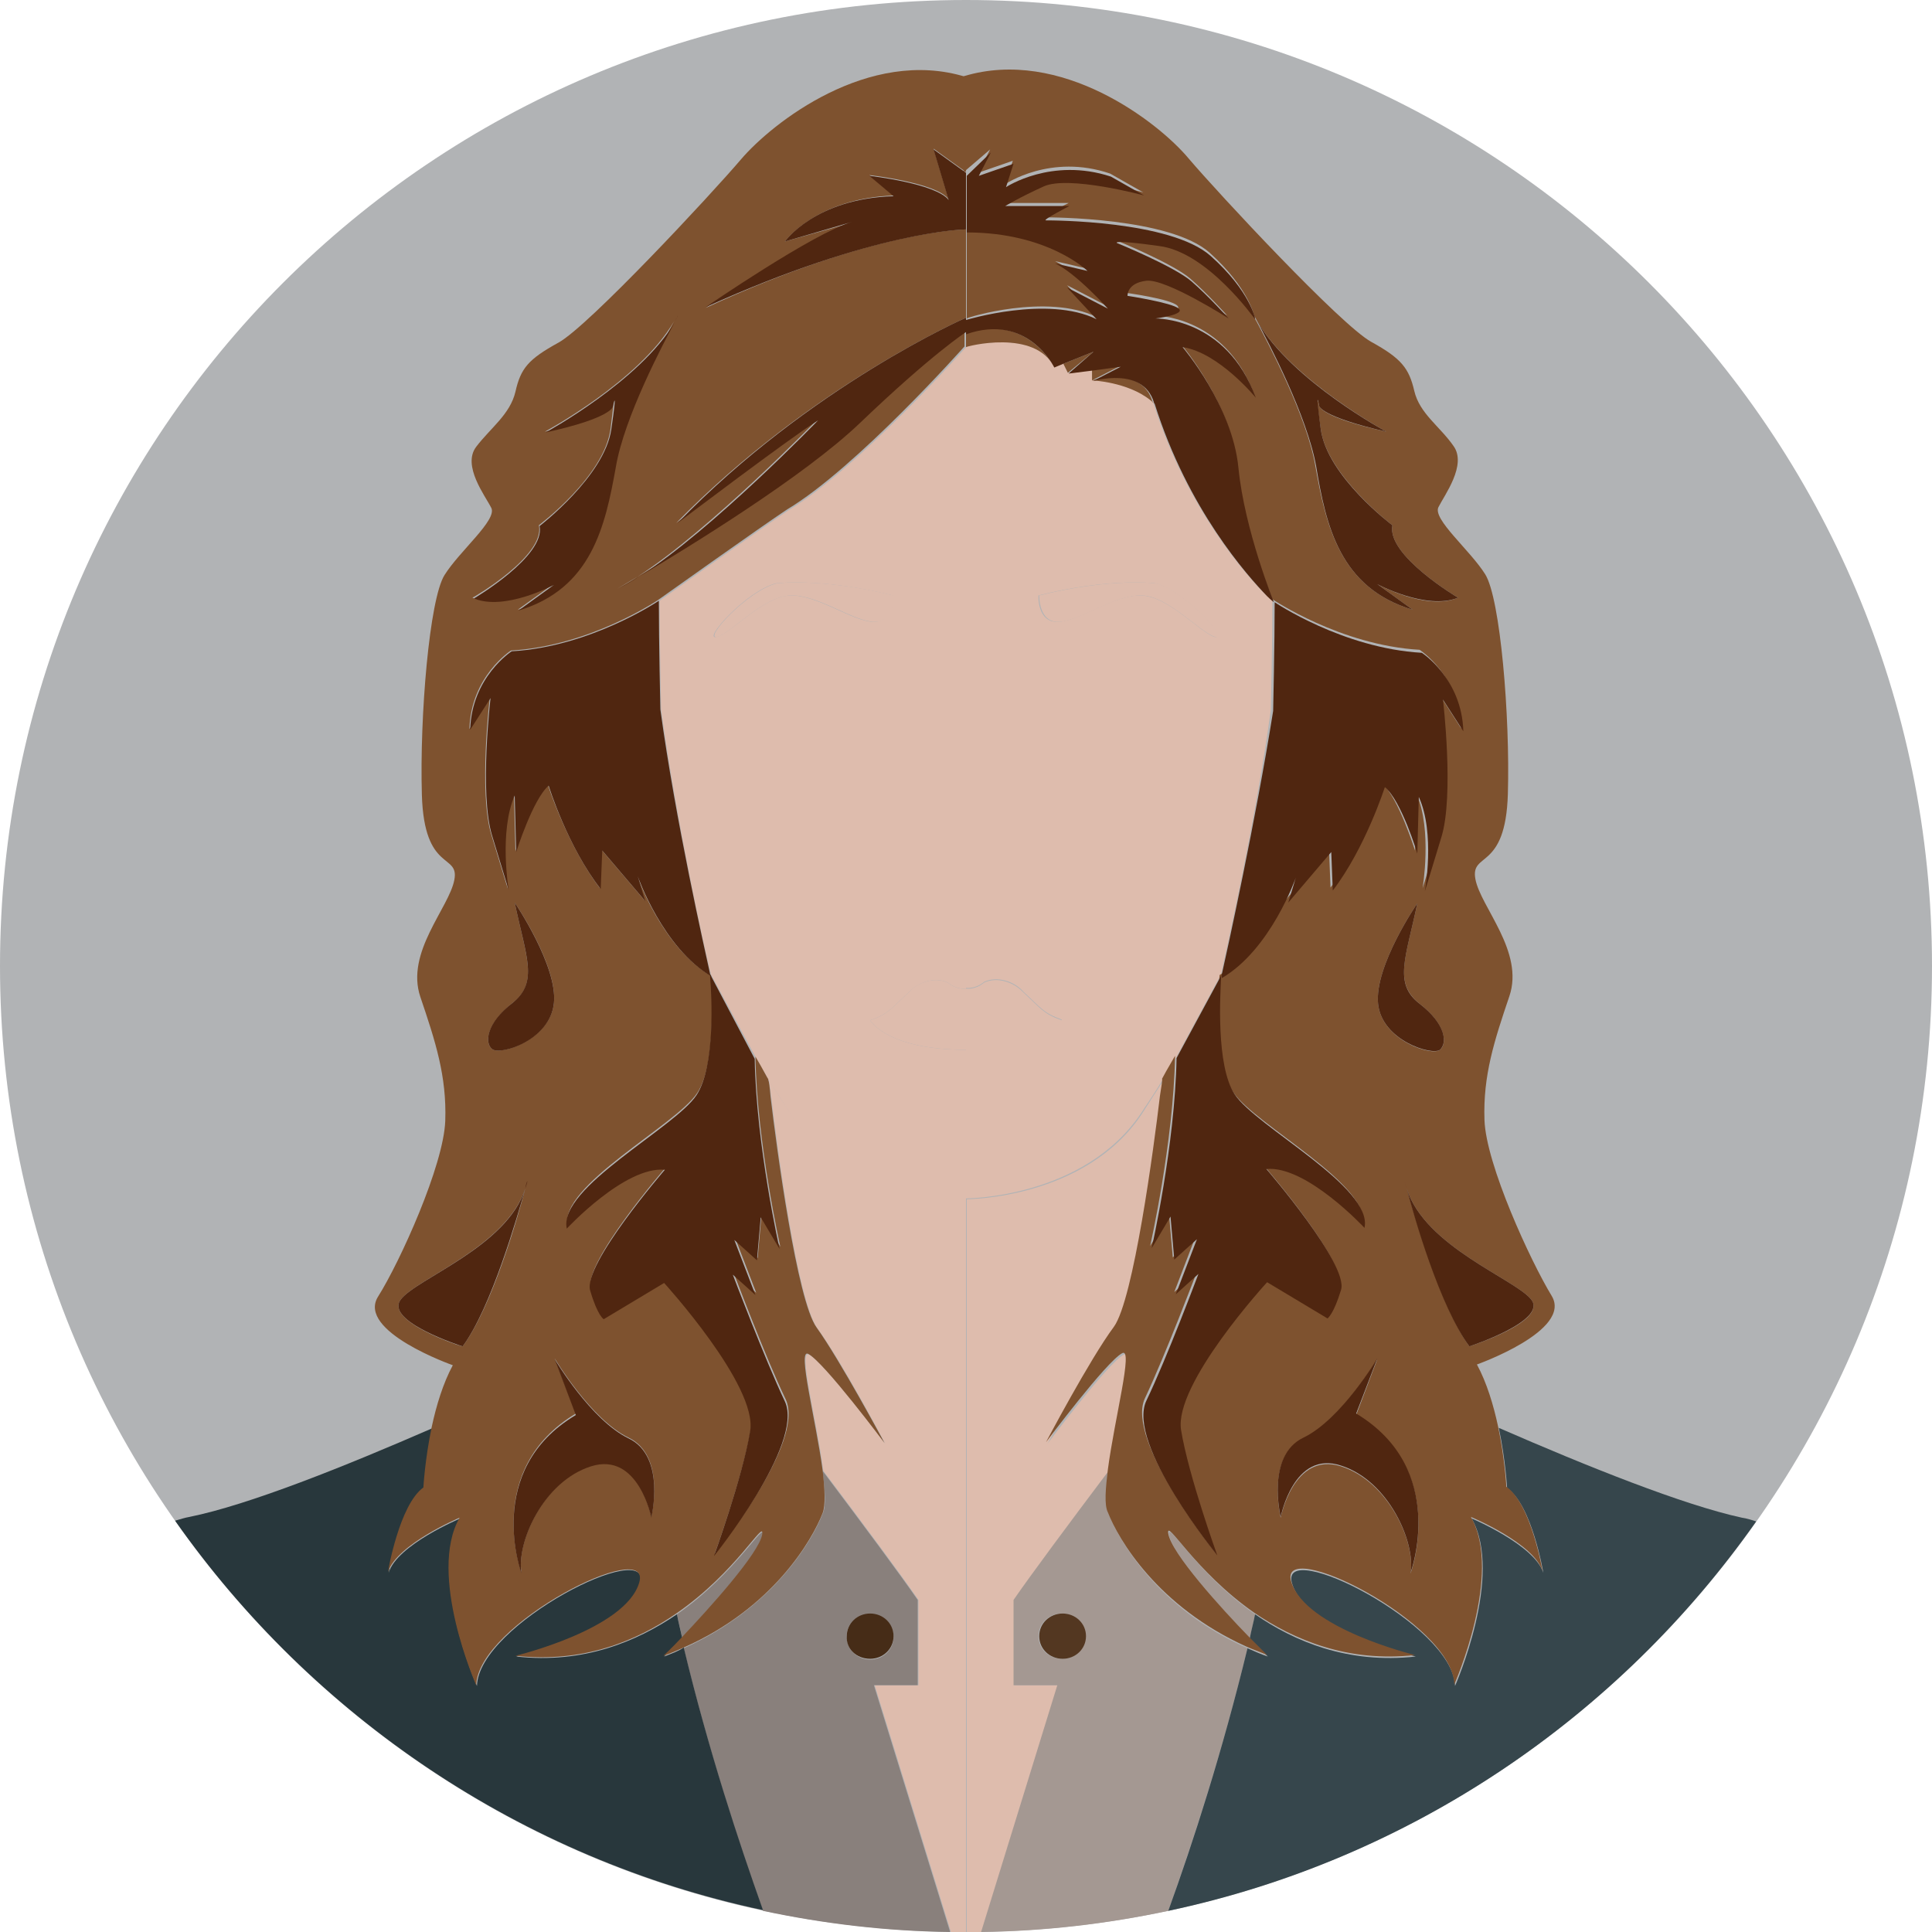
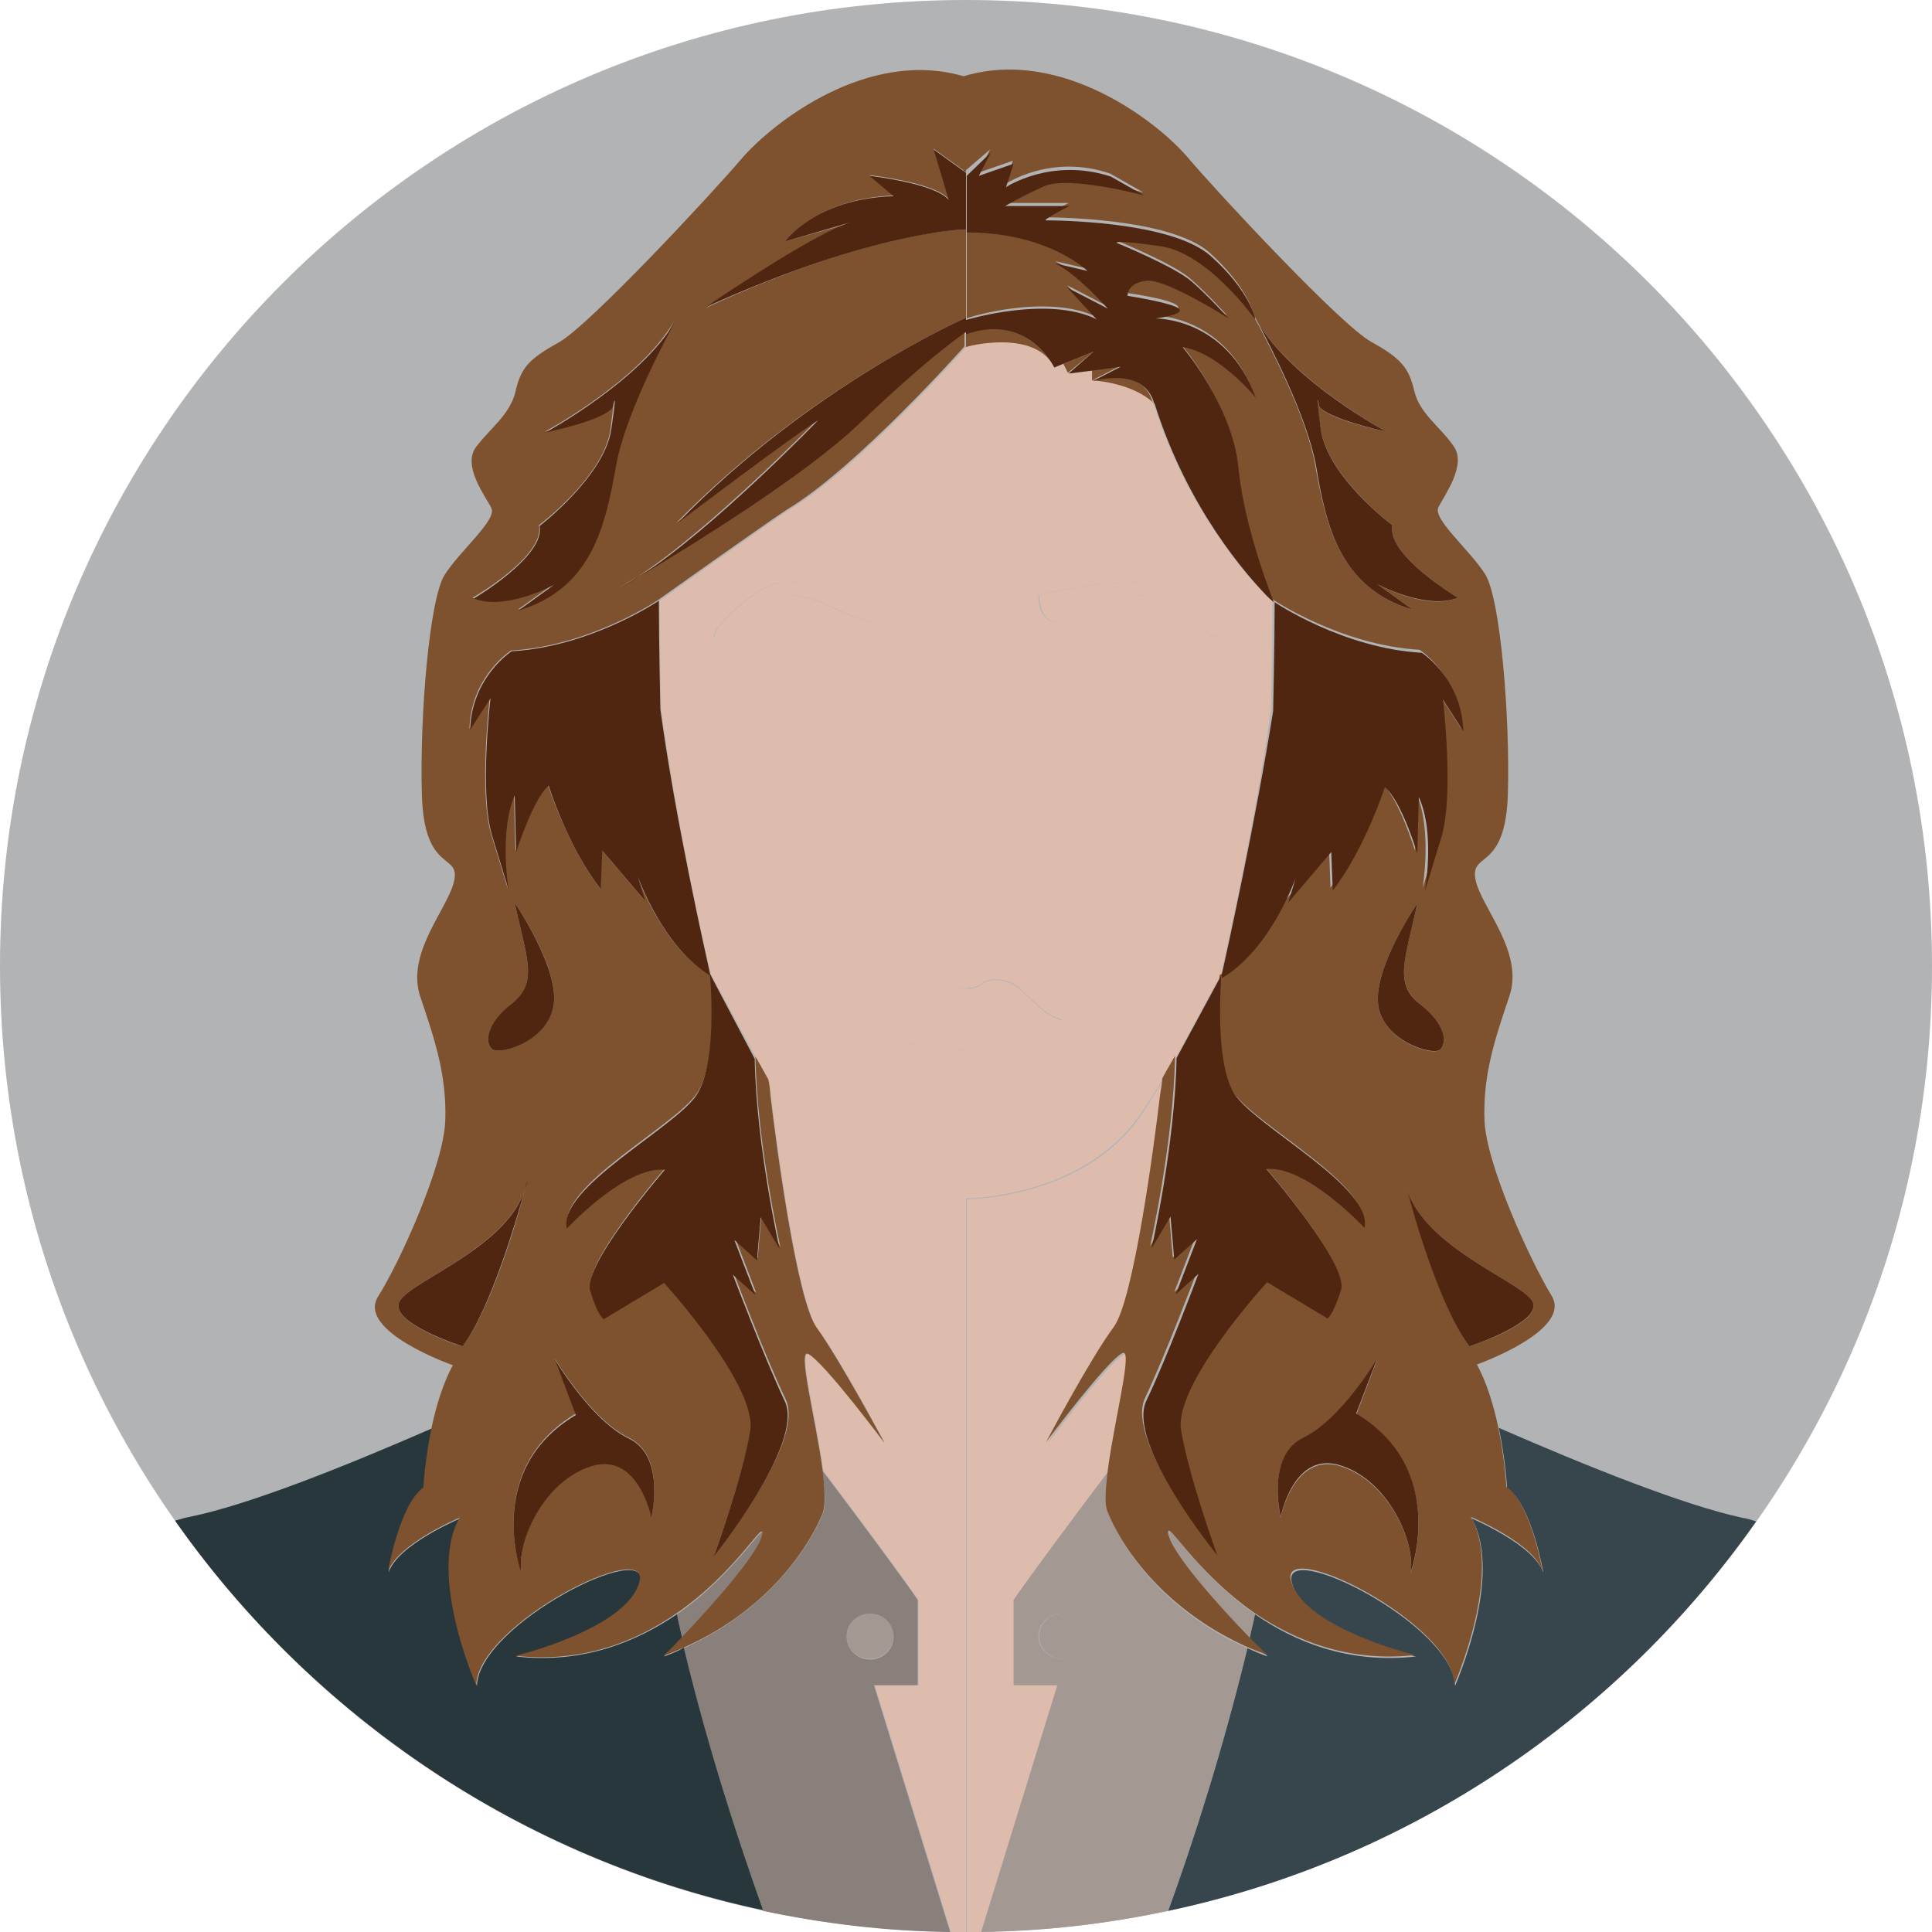
<svg xmlns="http://www.w3.org/2000/svg" version="1.1" id="Layer_1" x="0px" y="0px" viewBox="0 0 256 256" style="enable-background:new 0 0 256 256;" xml:space="preserve">
  <style type="text/css">
	.st0{fill:#B1B3B5;}
	.st1{fill:#DEBCAD;}
	.st2{fill:#A49892;}
- 	.st3{fill:#533721;}
- 	.st4{fill:#36464C;}
- 	.st5{fill:#7E522F;}
- 	.st6{fill:#502610;}
- 	.st7{fill:#89807C;}
- 	.st8{fill:#462C17;}
- 	.st9{fill:#28373C;}
+ 	.st3{fill:#36464C;}
+ 	.st4{fill:#7E522F;}
+ 	.st5{fill:#502610;}
+ 	.st6{fill:#89807C;}
+ 	.st7{fill:#28373C;}
</style>
  <circle class="st0" cx="128" cy="128" r="128" />
  <path class="st1" d="M134.4,223.3V212c2.2-3.2,7.4-10.2,12.6-17.1c0.9-6.7,3.4-16.2,1.9-15.4c-2.1,1.1-10.1,11.8-10.1,11.8  s5.9-11,9-15.3c2.6-3.6,5.3-23.8,6.1-30.6c0.1-0.8,0.2-1.5,0.3-2.2v-0.1c-0.9,1.4-1.9,2.9-2.9,4.5c-7.5,11.3-23.2,11.3-23.2,11.3  V256h2l10.1-32.7H134.4L134.4,223.3z" />
  <path class="st2" d="M146.9,200.6c-0.4-1-0.3-3.2,0-5.7c-5.2,6.9-10.4,13.9-12.6,17.1v11.3h5.8L130,256c8.5-0.1,16.8-1.1,24.8-2.8  c3.2-9,7.2-21.1,10.5-34.8C153.5,213.2,148.3,204.2,146.9,200.6L146.9,200.6z M137.6,216.8c0-1.7,1.4-3,3.1-3s3.1,1.3,3.1,3  s-1.4,3-3.1,3S137.6,218.5,137.6,216.8z M154.9,203.4c0.4,2.5,7,9.8,10.7,13.7c0.2-1,0.5-2.1,0.7-3.2  C158.4,208.4,154.6,201.2,154.9,203.4z" />
-   <path class="st3" d="M143.9,216.8c0-1.7-1.4-3-3.1-3s-3.1,1.3-3.1,3s1.4,3,3.1,3S143.9,218.5,143.9,216.8z" />
-   <path class="st4" d="M198.6,189.2c0.9,4.3,1.1,8,1.1,8c3.3,2.2,4.8,11.2,4.8,11.2c-1.2-3.7-9.5-7.2-9.5-7.2  c4.3,7.5-2.2,22.2-2.2,22.2c-0.2-8.1-23.4-19.8-21.6-13.6s16.4,9.7,16.4,9.7c-9,1-16.1-2-21.3-5.6c-0.2,1.1-0.5,2.1-0.7,3.2  c1.4,1.5,2.4,2.4,2.4,2.4c-0.9-0.3-1.8-0.7-2.7-1.1c-3.3,13.6-7.2,25.7-10.5,34.8c32.1-6.8,59.7-25.7,77.9-51.6  c-0.6-0.2-1.2-0.4-1.9-0.5C223,199.4,210.3,194.3,198.6,189.2L198.6,189.2z" />
+   <path class="st2" d="M143.9,216.8c0-1.7-1.4-3-3.1-3s-3.1,1.3-3.1,3s1.4,3,3.1,3S143.9,218.5,143.9,216.8z" />
+   <path class="st3" d="M198.6,189.2c0.9,4.3,1.1,8,1.1,8c3.3,2.2,4.8,11.2,4.8,11.2c-1.2-3.7-9.5-7.2-9.5-7.2  c4.3,7.5-2.2,22.2-2.2,22.2c-0.2-8.1-23.4-19.8-21.6-13.6s16.4,9.7,16.4,9.7c-9,1-16.1-2-21.3-5.6c-0.2,1.1-0.5,2.1-0.7,3.2  c1.4,1.5,2.4,2.4,2.4,2.4c-0.9-0.3-1.8-0.7-2.7-1.1c-3.3,13.6-7.2,25.7-10.5,34.8c32.1-6.8,59.7-25.7,77.9-51.6  c-0.6-0.2-1.2-0.4-1.9-0.5C223,199.4,210.3,194.3,198.6,189.2L198.6,189.2z" />
  <g id="XMLID_2_">
    <g>
      <path class="st1" d="M168.6,79.6c0,5.5-0.2,14.4-0.2,14.4c-2,14.7-5.9,31.9-6.6,35.1l-6,11.1c-1,1.7-1.6,2.8-1.7,2.8    c-0.9,1.5-1.9,3-2.9,4.5c-7.6,11.3-23.2,11.3-23.2,11.3V139c10.5,0,12.7-3.9,12.7-3.9c-2.5-0.9-2.7-1.5-5.1-3.7    c-1.2-1.4-3.5-2.1-5.2-1.3c-1.2,1-2.4,0.8-2.4,0.8v-85c0,0,9.2-2.4,11.7,2.7l1.2-0.5l0.6,1.3l3.2-0.4v1.3c0,0,4.7,0.2,7.7,2.6    l0.4,0.4c4.4,14,12.3,22.9,14.9,25.5C168.3,79.3,168.6,79.6,168.6,79.6z M161,84.4c1.8,0.3-4-6.1-7.9-7.1c0,0-5.9-0.8-15.5,1.6    c0,0-0.2,3.6,2.6,3.5s7.4-3.6,11-3.5C154.9,79,159.2,84,161,84.4z" />
    </g>
  </g>
  <path class="st1" d="M161.1,84.4c1.8,0.4-4-6.1-7.9-7.1c0,0-5.9-0.8-15.5,1.6c0,0-0.1,3.6,2.6,3.5c2.8-0.1,7.4-3.6,11-3.5  S159.3,84.1,161.1,84.4L161.1,84.4z" />
  <path class="st1" d="M140.7,135.2c-2.5-0.9-2.7-1.5-5.1-3.7c-1.3-1.4-3.5-2.1-5.2-1.3c-1.2,1-2.4,0.8-2.4,0.8v8.1  C138.5,139.1,140.7,135.2,140.7,135.2L140.7,135.2z" />
-   <path class="st5" d="M131.2,19.8l-1.6,3.1l4.6-1.6l-1,3.1c0,0,6-4.1,13.9-1.4l4.4,2.5c0,0-9.9-2.8-13.3-1.2s-5.1,2.6-5.1,2.6h8.5  c0,0-3.8,1.9-3.1,1.9c0.6,0,16.6,0,21.8,4.7s5.9,8.4,5.9,8.4c0.1,0.1,0.2,0.3,0.4,0.7c4.6,7.8,17.1,14.6,17.1,14.6  c-8.7-1.9-8.9-3.4-8.9-3.4s-0.7-3.2,0.2,3c0.8,6.2,9.5,12.8,9.5,12.8c-0.8,4,8.7,9.6,8.7,9.6c-4.2,1.8-10.7-1.8-10.7-1.8l4.7,3.4  c-9.7-2.9-11.5-11.2-12.9-19c-1.1-6.6-6.3-16.4-7.8-19.2c-0.1-0.2-0.3-0.5-0.4-0.7c-0.1-0.1-6.3-8.9-12.7-9.7  c-6.4-0.8-5.6-0.4-5.6-0.4s7.6,3.1,9.9,5.1c2.3,2,4.9,4.9,4.9,4.9s-8.3-5.4-10.9-5s-2.5,2-2.5,2s5.9,0.8,6.8,1.7s-3.1,1.3-3.1,1.3  s9.4-0.1,13.3,10.5c0,0-4.9-6-9.7-6.7c0,0,6.6,7.8,7.4,16c0.8,8.3,4.7,17.8,4.7,17.8s9,6.1,19.5,6.7c0,0,5.3,3.4,5.5,10.4l-2.7-4.2  c0,0,1.5,12.6-0.2,18.2s-2.2,7.2-2.2,7.2s1.3-7.7-0.8-12.5l-0.2,7.5c0,0-2.2-7-4.3-8.8c0,0-2.5,8.1-6.9,13.7l-0.2-5.1l-5.7,6.7  l1-3.3c0,0-3.3,9.5-9.8,13.3c-0.2,2.2-0.7,11.7,1.8,15.5c2.8,4.3,18.4,12.3,17.2,17.7c0,0-7.7-8.3-13-7.8c0,0,10.9,12.6,9.9,16  s-1.8,3.8-1.8,3.8l-8-4.8c0,0-12.4,13.6-11.4,19.6c1,6.1,4.8,16.6,4.8,16.6s-12-14.9-9.4-20.5c2.7-5.7,6.9-16.8,6.9-16.8l-3,2.7  l2.8-7.3l-3,2.7l-0.5-5.7l-2.5,4.2c0,0,3.1-13.7,3.3-25.2c-1,1.7-1.6,2.8-1.7,3s0,0,0,0.1c0,0.2-0.1,1-0.3,2.2  c-0.8,6.8-3.5,27-6.1,30.6c-3.2,4.3-9,15.3-9,15.3s8-10.7,10.1-11.8c1.5-0.8-1,8.6-1.9,15.4c-0.3,2.5-0.5,4.7,0,5.7  c1.4,3.6,6.6,12.5,18.4,17.8c0.9,0.4,1.8,0.7,2.7,1.1l-2.4-2.4c-3.7-3.8-10.3-11.1-10.7-13.7c-0.3-2.1,3.5,5,11.4,10.5  c5.3,3.6,12.4,6.6,21.3,5.6c0,0-14.5-3.5-16.4-9.7s21.4,5.4,21.6,13.6c0,0,6.5-14.7,2.2-22.2c0,0,8.4,3.5,9.5,7.2  c0,0-1.5-8.9-4.8-11.2c0,0-0.2-3.7-1.1-8c-0.6-2.8-1.5-5.8-2.8-8.2c0,0,12.7-4.5,9.9-9.1s-8.7-17.4-8.9-23.3s1.3-10.5,3.3-16.4  c2-5.9-3.8-11.8-4.5-15.5s4-1,4.3-11.3s-1-25.9-3-29.1s-7-7.3-6.2-8.9s3.8-5.6,2-8.1c-1.8-2.6-4.5-4.3-5.2-7.3s-1.7-4.3-5.7-6.5  S161.5,25.7,157.5,21c-4-4.8-16.9-14.8-29.8-10.9v12.7L131.2,19.8z M187.8,119.7c-1.5,7.2-3.2,10.5,0.3,13.3  c3.5,2.7,3.7,5.3,2.7,6.1c-1,0.9-7.7-1.2-8.2-6.1C182.1,128,187.8,119.7,187.8,119.7z M186.9,208.5c0.7-4.1-2.9-12.2-9.2-14.2  s-8,6.8-8,6.8s-2-8.1,3-10.5s9.8-10.5,9.8-10.5l-2.8,7.4C192,194.8,186.9,208.5,186.9,208.5z M202.9,172.2c2.2,2.9-8.2,6.2-8.2,6.2  c-3.8-5.2-7.3-17.4-8.3-20.9C188.8,165.2,200.8,169.5,202.9,172.2z" />
-   <path class="st5" d="M144.7,50.4c0,0,4.7,0.2,7.7,2.6c0.1,0.1,0.3,0.2,0.4,0.4c0-0.1,0-0.1-0.1-0.2  C151.3,48.4,144.7,50.4,144.7,50.4L144.7,50.4z M167.8,78.8c0.5,0.6,0.9,0.8,0.9,0.8S168.3,79.3,167.8,78.8z M139.7,48.7  c0,0-3.5-7.2-11.7-4.6V46C128,45.9,137.2,43.5,139.7,48.7z M140.9,48.2l0.6,1.2l3.4-2.8L140.9,48.2z M145.3,42l-3.9-4.2l5.4,2.8  c0,0-4.3-4.7-7-6l4.3,1c0,0-5.2-5.1-16-5.1v11.7C128,42.1,138.7,38.8,145.3,42z M144.7,49v1.4l3.7-1.9L144.7,49z" />
-   <path class="st6" d="M139.7,48.7l1.2-0.5l4-1.6l-3.3,2.9l3.2-0.4l3.7-0.5l-3.7,1.9c0,0,6.6-2,8.1,2.8c0,0.1,0,0.1,0.1,0.2  c4.4,14,12.3,22.8,14.9,25.5c0.5,0.5,0.9,0.8,0.9,0.8s-3.9-9.6-4.7-17.8c-0.8-8.3-7.4-16-7.4-16c4.8,0.7,9.7,6.7,9.7,6.7  c-3.9-10.7-13.3-10.5-13.3-10.5s4-0.5,3.1-1.3s-6.8-1.7-6.8-1.7s-0.1-1.7,2.5-2s10.9,5,10.9,5s-2.6-2.9-4.9-4.9  c-2.3-2-9.9-5.1-9.9-5.1s-0.8-0.5,5.6,0.4c6.4,0.8,12.6,9.6,12.7,9.7s-0.6-3.7-5.9-8.4s-21.2-4.7-21.8-4.7s3.1-1.9,3.1-1.9h-8.5  c0,0,1.8-1.1,5.1-2.6s13.3,1.2,13.3,1.2l-4.4-2.5c-7.9-2.6-13.9,1.4-13.9,1.4l1-3.1l-4.6,1.6l1.6-3.1l-3.2,3.1v7.5  c10.8,0,16,5.1,16,5.1l-4.3-1c2.8,1.3,7,6,7,6l-5.4-2.8l3.9,4.2c-6.5-3.2-17.3,0.1-17.3,0.1v1.9C136.2,41.4,139.7,48.7,139.7,48.7  L139.7,48.7z M161.9,129.1v0.5c6.5-3.8,9.8-13.3,9.8-13.3l-1,3.3l5.7-6.7l0.2,5.1c4.3-5.6,6.9-13.7,6.9-13.7  c2.2,1.8,4.3,8.8,4.3,8.8l0.2-7.5c2.2,4.8,0.8,12.5,0.8,12.5s0.5-1.6,2.2-7.2s0.2-18.2,0.2-18.2l2.7,4.2c-0.2-7-5.5-10.4-5.5-10.4  c-10.5-0.6-19.5-6.7-19.5-6.7c0,5.4-0.2,14.4-0.2,14.4C166.4,108.7,162.6,126,161.9,129.1L161.9,129.1z" />
-   <path class="st6" d="M161.9,129.1l-6,11.1c-0.2,11.5-3.3,25.2-3.3,25.2l2.5-4.2l0.5,5.7l3-2.7l-2.8,7.3l3-2.7c0,0-4.2,11.2-6.9,16.8  c-2.7,5.7,9.4,20.5,9.4,20.5s-3.8-10.5-4.8-16.6s11.4-19.6,11.4-19.6l8,4.8c0,0,0.8-0.5,1.8-3.8c1-3.4-9.9-16-9.9-16  c5.3-0.5,13,7.8,13,7.8c1.2-5.4-14.4-13.4-17.2-17.7c-2.5-3.8-1.9-13.3-1.8-15.5C161.8,129.3,161.9,129.1,161.9,129.1L161.9,129.1z" />
-   <path class="st6" d="M190.8,139.1c1-0.9,0.8-3.4-2.7-6.1c-3.5-2.7-1.8-6.1-0.3-13.3c0,0-5.7,8.3-5.2,13.3  C183.1,137.9,189.8,139.9,190.8,139.1z M186.4,157.5c0.9,3.5,4.4,15.7,8.3,20.9c0,0,10.4-3.4,8.2-6.2  C200.8,169.5,188.8,165.2,186.4,157.5z M186.4,157.5c-0.2-0.6-0.3-1-0.3-1C186.2,156.9,186.3,157.2,186.4,157.5z M187.2,80.8  l-4.7-3.4c0,0,6.5,3.5,10.7,1.8c0,0-9.5-5.6-8.7-9.6c0,0-8.7-6.5-9.5-12.8c-0.8-6.2-0.2-3-0.2-3s0.2,1.4,8.9,3.4  c0,0-12.5-6.7-17.1-14.6c1.5,2.8,6.6,12.5,7.8,19.2C175.7,69.6,177.5,77.9,187.2,80.8z M166.2,41.9c0.1,0.2,0.3,0.5,0.4,0.7  C166.4,42.2,166.2,42,166.2,41.9z" />
-   <path class="st6" d="M182.5,180c0,0-4.8,8.1-9.8,10.5s-3,10.5-3,10.5s1.7-8.9,8-6.8c6.3,2,9.9,10.2,9.2,14.2c0,0,5.1-13.7-7.2-21.1  L182.5,180L182.5,180z" />
+   <path class="st4" d="M131.2,19.8l-1.6,3.1l4.6-1.6l-1,3.1c0,0,6-4.1,13.9-1.4l4.4,2.5c0,0-9.9-2.8-13.3-1.2s-5.1,2.6-5.1,2.6h8.5  c0,0-3.8,1.9-3.1,1.9c0.6,0,16.6,0,21.8,4.7s5.9,8.4,5.9,8.4c0.1,0.1,0.2,0.3,0.4,0.7c4.6,7.8,17.1,14.6,17.1,14.6  c-8.7-1.9-8.9-3.4-8.9-3.4s-0.7-3.2,0.2,3c0.8,6.2,9.5,12.8,9.5,12.8c-0.8,4,8.7,9.6,8.7,9.6c-4.2,1.8-10.7-1.8-10.7-1.8l4.7,3.4  c-9.7-2.9-11.5-11.2-12.9-19c-1.1-6.6-6.3-16.4-7.8-19.2c-0.1-0.2-0.3-0.5-0.4-0.7c-0.1-0.1-6.3-8.9-12.7-9.7  c-6.4-0.8-5.6-0.4-5.6-0.4s7.6,3.1,9.9,5.1c2.3,2,4.9,4.9,4.9,4.9s-8.3-5.4-10.9-5s-2.5,2-2.5,2s5.9,0.8,6.8,1.7s-3.1,1.3-3.1,1.3  s9.4-0.1,13.3,10.5c0,0-4.9-6-9.7-6.7c0,0,6.6,7.8,7.4,16c0.8,8.3,4.7,17.8,4.7,17.8s9,6.1,19.5,6.7c0,0,5.3,3.4,5.5,10.4l-2.7-4.2  c0,0,1.5,12.6-0.2,18.2s-2.2,7.2-2.2,7.2s1.3-7.7-0.8-12.5l-0.2,7.5c0,0-2.2-7-4.3-8.8c0,0-2.5,8.1-6.9,13.7l-0.2-5.1l-5.7,6.7  l1-3.3c0,0-3.3,9.5-9.8,13.3c-0.2,2.2-0.7,11.7,1.8,15.5c2.8,4.3,18.4,12.3,17.2,17.7c0,0-7.7-8.3-13-7.8c0,0,10.9,12.6,9.9,16  s-1.8,3.8-1.8,3.8l-8-4.8c0,0-12.4,13.6-11.4,19.6c1,6.1,4.8,16.6,4.8,16.6s-12-14.9-9.4-20.5c2.7-5.7,6.9-16.8,6.9-16.8l-3,2.7  l2.8-7.3l-3,2.7l-0.5-5.7l-2.5,4.2c0,0,3.1-13.7,3.3-25.2c-1,1.7-1.6,2.8-1.7,3s0,0,0,0.1c0,0.2-0.1,1-0.3,2.2  c-0.8,6.8-3.5,27-6.1,30.6c-3.2,4.3-9,15.3-9,15.3s8-10.7,10.1-11.8c1.5-0.8-1,8.6-1.9,15.4c-0.3,2.5-0.5,4.7,0,5.7  c1.4,3.6,6.6,12.5,18.4,17.8c0.9,0.4,1.8,0.7,2.7,1.1l-2.4-2.4c-3.7-3.8-10.3-11.1-10.7-13.7c-0.3-2.1,3.5,5,11.4,10.5  c5.3,3.6,12.4,6.6,21.3,5.6c0,0-14.5-3.5-16.4-9.7s21.4,5.4,21.6,13.6c0,0,6.5-14.7,2.2-22.2c0,0,8.4,3.5,9.5,7.2  c0,0-1.5-8.9-4.8-11.2c0,0-0.2-3.7-1.1-8c-0.6-2.8-1.5-5.8-2.8-8.2c0,0,12.7-4.5,9.9-9.1s-8.7-17.4-8.9-23.3s1.3-10.5,3.3-16.4  c2-5.9-3.8-11.8-4.5-15.5s4-1,4.3-11.3s-1-25.9-3-29.1s-7-7.3-6.2-8.9s3.8-5.6,2-8.1c-1.8-2.6-4.5-4.3-5.2-7.3s-1.7-4.3-5.7-6.5  S161.5,25.7,157.5,21c-4-4.8-16.9-14.8-29.8-10.9v12.7L131.2,19.8z M187.8,119.7c-1.5,7.2-3.2,10.5,0.3,13.3  c3.5,2.7,3.7,5.3,2.7,6.1c-1,0.9-7.7-1.2-8.2-6.1C182.1,128,187.8,119.7,187.8,119.7z M186.9,208.5c0.7-4.1-2.9-12.2-9.2-14.2  s-8,6.8-8,6.8s-2-8.1,3-10.5s9.8-10.5,9.8-10.5l-2.8,7.4C192,194.8,186.9,208.5,186.9,208.5z M202.9,172.2c2.2,2.9-8.2,6.2-8.2,6.2  c-3.8-5.2-7.3-17.4-8.3-20.9C188.8,165.2,200.8,169.5,202.9,172.2z" />
+   <path class="st4" d="M144.7,50.4c0,0,4.7,0.2,7.7,2.6c0.1,0.1,0.3,0.2,0.4,0.4c0-0.1,0-0.1-0.1-0.2  C151.3,48.4,144.7,50.4,144.7,50.4L144.7,50.4z M167.8,78.8c0.5,0.6,0.9,0.8,0.9,0.8S168.3,79.3,167.8,78.8z M139.7,48.7  c0,0-3.5-7.2-11.7-4.6V46C128,45.9,137.2,43.5,139.7,48.7z M140.9,48.2l0.6,1.2l3.4-2.8L140.9,48.2z M145.3,42l-3.9-4.2l5.4,2.8  c0,0-4.3-4.7-7-6l4.3,1c0,0-5.2-5.1-16-5.1v11.7C128,42.1,138.7,38.8,145.3,42z M144.7,49v1.4l3.7-1.9L144.7,49z" />
+   <path class="st5" d="M139.7,48.7l1.2-0.5l4-1.6l-3.3,2.9l3.2-0.4l3.7-0.5l-3.7,1.9c0,0,6.6-2,8.1,2.8c0,0.1,0,0.1,0.1,0.2  c4.4,14,12.3,22.8,14.9,25.5c0.5,0.5,0.9,0.8,0.9,0.8s-3.9-9.6-4.7-17.8c-0.8-8.3-7.4-16-7.4-16c4.8,0.7,9.7,6.7,9.7,6.7  c-3.9-10.7-13.3-10.5-13.3-10.5s4-0.5,3.1-1.3s-6.8-1.7-6.8-1.7s-0.1-1.7,2.5-2s10.9,5,10.9,5s-2.6-2.9-4.9-4.9  c-2.3-2-9.9-5.1-9.9-5.1s-0.8-0.5,5.6,0.4c6.4,0.8,12.6,9.6,12.7,9.7s-0.6-3.7-5.9-8.4s-21.2-4.7-21.8-4.7s3.1-1.9,3.1-1.9h-8.5  c0,0,1.8-1.1,5.1-2.6s13.3,1.2,13.3,1.2l-4.4-2.5c-7.9-2.6-13.9,1.4-13.9,1.4l1-3.1l-4.6,1.6l1.6-3.1l-3.2,3.1v7.5  c10.8,0,16,5.1,16,5.1l-4.3-1c2.8,1.3,7,6,7,6l-5.4-2.8l3.9,4.2c-6.5-3.2-17.3,0.1-17.3,0.1v1.9C136.2,41.4,139.7,48.7,139.7,48.7  L139.7,48.7z M161.9,129.1v0.5c6.5-3.8,9.8-13.3,9.8-13.3l-1,3.3l5.7-6.7l0.2,5.1c4.3-5.6,6.9-13.7,6.9-13.7  c2.2,1.8,4.3,8.8,4.3,8.8l0.2-7.5c2.2,4.8,0.8,12.5,0.8,12.5s0.5-1.6,2.2-7.2s0.2-18.2,0.2-18.2l2.7,4.2c-0.2-7-5.5-10.4-5.5-10.4  c-10.5-0.6-19.5-6.7-19.5-6.7c0,5.4-0.2,14.4-0.2,14.4C166.4,108.7,162.6,126,161.9,129.1L161.9,129.1z" />
+   <path class="st5" d="M161.9,129.1l-6,11.1c-0.2,11.5-3.3,25.2-3.3,25.2l2.5-4.2l0.5,5.7l3-2.7l-2.8,7.3l3-2.7c0,0-4.2,11.2-6.9,16.8  c-2.7,5.7,9.4,20.5,9.4,20.5s-3.8-10.5-4.8-16.6s11.4-19.6,11.4-19.6l8,4.8c0,0,0.8-0.5,1.8-3.8c1-3.4-9.9-16-9.9-16  c5.3-0.5,13,7.8,13,7.8c1.2-5.4-14.4-13.4-17.2-17.7c-2.5-3.8-1.9-13.3-1.8-15.5C161.8,129.3,161.9,129.1,161.9,129.1L161.9,129.1z" />
+   <path class="st5" d="M190.8,139.1c1-0.9,0.8-3.4-2.7-6.1c-3.5-2.7-1.8-6.1-0.3-13.3c0,0-5.7,8.3-5.2,13.3  C183.1,137.9,189.8,139.9,190.8,139.1z M186.4,157.5c0.9,3.5,4.4,15.7,8.3,20.9c0,0,10.4-3.4,8.2-6.2  C200.8,169.5,188.8,165.2,186.4,157.5z M186.4,157.5c-0.2-0.6-0.3-1-0.3-1C186.2,156.9,186.3,157.2,186.4,157.5z M187.2,80.8  l-4.7-3.4c0,0,6.5,3.5,10.7,1.8c0,0-9.5-5.6-8.7-9.6c0,0-8.7-6.5-9.5-12.8c-0.8-6.2-0.2-3-0.2-3s0.2,1.4,8.9,3.4  c0,0-12.5-6.7-17.1-14.6c1.5,2.8,6.6,12.5,7.8,19.2C175.7,69.6,177.5,77.9,187.2,80.8z M166.2,41.9c0.1,0.2,0.3,0.5,0.4,0.7  C166.4,42.2,166.2,42,166.2,41.9z" />
+   <path class="st5" d="M182.5,180c0,0-4.8,8.1-9.8,10.5s-3,10.5-3,10.5s1.7-8.9,8-6.8c6.3,2,9.9,10.2,9.2,14.2c0,0,5.1-13.7-7.2-21.1  L182.5,180L182.5,180z" />
  <path class="st1" d="M104.8,147.6c-1-1.5-2-3-2.9-4.5s0,0,0,0.1c0.1,0.7,0.2,1.4,0.3,2.2c0.8,6.8,3.5,27,6.1,30.6  c3.2,4.3,9,15.3,9,15.3s-8-10.7-10.1-11.8c-1.5-0.8,1,8.6,1.9,15.4c5.2,6.9,10.4,13.9,12.6,17.1v11.3h-5.8L126,256h2v-97.1  C128,158.9,112.4,158.9,104.8,147.6L104.8,147.6z" />
-   <path class="st7" d="M101.1,203.4c0.3-2.1-3.5,5-11.4,10.5c0.2,1.1,0.5,2.1,0.7,3.2C94.1,213.2,100.7,205.9,101.1,203.4z   M121.6,223.3V212c-2.2-3.2-7.4-10.2-12.6-17.1c0.3,2.5,0.5,4.7,0,5.7c-1.4,3.6-6.6,12.5-18.4,17.8c3.3,13.6,7.2,25.7,10.5,34.8  c8,1.7,16.3,2.7,24.8,2.8l-10.1-32.7H121.6L121.6,223.3z M115.3,213.9c1.7,0,3.1,1.3,3.1,3s-1.4,3-3.1,3s-3.1-1.3-3.1-3  C112.1,215.2,113.5,213.9,115.3,213.9z" />
-   <path class="st8" d="M115.3,219.8c1.7,0,3.1-1.3,3.1-3s-1.4-3-3.1-3s-3.1,1.3-3.1,3C112.1,218.5,113.5,219.8,115.3,219.8z" />
-   <path class="st9" d="M88,219.5l2.4-2.4c-0.2-1-0.5-2.1-0.7-3.2c-5.3,3.6-12.4,6.6-21.3,5.6c0,0,14.5-3.5,16.4-9.7  c1.8-6.2-21.4,5.4-21.6,13.6c0,0-6.5-14.7-2.2-22.2c0,0-8.4,3.5-9.5,7.2c0,0,1.5-8.9,4.8-11.2c0,0,0.2-3.7,1.1-8  C45.7,194.3,33,199.4,25.1,201c-0.6,0.1-1.2,0.3-1.9,0.5c18.2,25.9,45.9,44.8,77.9,51.6c-3.2-9-7.2-21.1-10.5-34.8  C89.9,218.8,89,219.1,88,219.5L88,219.5z" />
+   <path class="st6" d="M101.1,203.4c0.3-2.1-3.5,5-11.4,10.5c0.2,1.1,0.5,2.1,0.7,3.2C94.1,213.2,100.7,205.9,101.1,203.4z   M121.6,223.3V212c-2.2-3.2-7.4-10.2-12.6-17.1c0.3,2.5,0.5,4.7,0,5.7c-1.4,3.6-6.6,12.5-18.4,17.8c3.3,13.6,7.2,25.7,10.5,34.8  c8,1.7,16.3,2.7,24.8,2.8l-10.1-32.7H121.6L121.6,223.3z M115.3,213.9c1.7,0,3.1,1.3,3.1,3s-1.4,3-3.1,3s-3.1-1.3-3.1-3  C112.1,215.2,113.5,213.9,115.3,213.9z" />
+   <path class="st2" d="M115.3,219.8c1.7,0,3.1-1.3,3.1-3s-1.4-3-3.1-3s-3.1,1.3-3.1,3C112.1,218.5,113.5,219.8,115.3,219.8z" />
+   <path class="st7" d="M88,219.5l2.4-2.4c-0.2-1-0.5-2.1-0.7-3.2c-5.3,3.6-12.4,6.6-21.3,5.6c0,0,14.5-3.5,16.4-9.7  c1.8-6.2-21.4,5.4-21.6,13.6c0,0-6.5-14.7-2.2-22.2c0,0-8.4,3.5-9.5,7.2c0,0,1.5-8.9,4.8-11.2c0,0,0.2-3.7,1.1-8  C45.7,194.3,33,199.4,25.1,201c-0.6,0.1-1.2,0.3-1.9,0.5c18.2,25.9,45.9,44.8,77.9,51.6c-3.2-9-7.2-21.1-10.5-34.8  C89.9,218.8,89,219.1,88,219.5L88,219.5z" />
  <g id="XMLID_1_">
    <g>
      <path class="st1" d="M128,139.1V159c0,0-15.7,0-23.2-11.3c-1-1.6-2-3.1-2.9-4.5c-0.1-0.2-0.7-1.3-1.7-3l-6-11.1    c-0.8-3.1-4.6-20.4-6.6-35.1c0,0-0.2-9-0.2-14.4c0,0,13.9-9.9,17.1-12C113.7,62.1,128,46,128,46v85c0,0-1.2,0.2-2.4-0.8    c-1.7-0.8-3.9-0.1-5.2,1.3c-2.4,2.2-2.6,2.8-5.1,3.7C115.3,135.2,117.5,139.1,128,139.1z M115.7,82.4c2.7,0.1,2.6-3.5,2.6-3.5    c-9.6-2.4-15.5-1.6-15.5-1.6c-3.9,1-9.7,7.5-7.9,7.1c1.8-0.3,6.2-5.4,9.8-5.5S112.9,82.3,115.7,82.4z" />
    </g>
  </g>
  <path class="st1" d="M115.8,82.4c2.8,0.1,2.6-3.5,2.6-3.5c-9.6-2.4-15.5-1.6-15.5-1.6c-3.9,1-9.7,7.4-7.9,7.1  c1.8-0.4,6.1-5.4,9.8-5.5C108.4,78.8,113,82.3,115.8,82.4z" />
  <path class="st1" d="M125.6,130.2c-1.7-0.8-4-0.1-5.2,1.3c-2.4,2.2-2.6,2.8-5.1,3.7c0,0,2.2,3.9,12.7,3.9V131  C128,131,126.8,131.2,125.6,130.2z" />
-   <path class="st5" d="M51.4,208.3c1.2-3.7,9.5-7.2,9.5-7.2c-4.3,7.5,2.2,22.2,2.2,22.2c0.2-8.1,23.4-19.8,21.6-13.6  c-1.8,6.2-16.4,9.7-16.4,9.7c9,1,16.1-2,21.3-5.6c8-5.5,11.7-12.6,11.4-10.5c-0.4,2.5-7,9.8-10.7,13.7c-1.4,1.5-2.4,2.4-2.4,2.4  c0.9-0.3,1.8-0.7,2.7-1.1c11.8-5.2,17-14.2,18.4-17.8c0.4-1,0.3-3.2,0-5.7c-0.9-6.7-3.4-16.2-1.9-15.4c2.1,1.1,10.1,11.8,10.1,11.8  s-5.9-11-9-15.3c-2.6-3.6-5.3-23.8-6.1-30.6c-0.1-1.2-0.2-2-0.3-2.2V143c-0.1-0.1-0.7-1.3-1.7-3c0.2,11.5,3.3,25.2,3.3,25.2  l-2.5-4.2l-0.5,5.7l-3-2.7l2.8,7.3l-3-2.7c0,0,4.2,11.2,6.9,16.8c2.7,5.7-9.4,20.5-9.4,20.5s3.8-10.5,4.8-16.6s-11.4-19.6-11.4-19.6  l-8,4.8c0,0-0.8-0.5-1.8-3.8c-1-3.4,9.9-16,9.9-16c-5.3-0.5-13,7.8-13,7.8c-1.2-5.4,14.4-13.4,17.2-17.7c2.5-3.8,1.9-13.3,1.8-15.5  c-6.5-3.8-9.8-13.3-9.8-13.3l1,3.3l-5.7-6.7l-0.2,5.1c-4.3-5.6-6.9-13.7-6.9-13.7c-2.2,1.8-4.3,8.8-4.3,8.8l-0.2-7.5  c-2.2,4.8-0.8,12.5-0.8,12.5s-0.5-1.6-2.2-7.2c-1.7-5.6-0.2-18.2-0.2-18.2l-2.7,4.2c0.2-7,5.5-10.4,5.5-10.4  c10.5-0.6,19.5-6.7,19.5-6.7s13.9-9.9,17.1-12c9.2-5.5,23.5-21.6,23.5-21.6V44c0,0-4.4,2.9-14,12c-7.5,7.2-23.1,16.7-29.3,20.4  c-0.9,0.6-1.8,1.1-2.7,1.6c0,0,1-0.6,2.7-1.6c9.6-6.2,23.7-20.7,23.7-20.7c-3.6,2.3-18.6,13.6-18.6,13.6  C107.4,51.1,128,42.1,128,42.1V30.4c0,0-12,0-34.5,10.4c0,0,14.4-9.9,19.4-11.3L104,32c0,0,4.1-5.7,14.4-6.1l-3.2-2.7  c0,0,8.9,1,10.5,3.2l-2-6.7l4.3,3.1V10.2c-12.9-4-25.7,6.1-29.8,10.9C94.2,25.8,78,43.2,74,45.4s-5,3.4-5.7,6.5  c-0.7,3-3.3,4.8-5.2,7.3s1.2,6.5,2,8.1s-4.2,5.7-6.2,8.9s-3.3,18.7-3,29.1s5,7.7,4.3,11.3c-0.7,3.7-6.5,9.6-4.5,15.5  c2,5.9,3.5,10.5,3.3,16.4s-6,18.7-8.9,23.3s9.9,9.1,9.9,9.1c-1.3,2.4-2.2,5.4-2.8,8.2c-0.9,4.3-1.1,8-1.1,8  C52.9,199.4,51.4,208.3,51.4,208.3z M71.4,69.6c0,0,8.7-6.5,9.5-12.8s0.2-3,0.2-3s-0.2,1.4-8.9,3.4c0,0,12.5-6.7,17.1-14.6  c0.3-0.5,0.4-0.8,0.4-0.8c-0.1,0.3-0.3,0.5-0.4,0.8c-1.5,2.8-6.6,12.5-7.8,19.2c-1.3,7.8-3.2,16.1-12.9,19l4.7-3.4  c0,0-6.5,3.5-10.7,1.8C62.7,79.2,72.3,73.6,71.4,69.6L71.4,69.6z M67.9,132.9c3.5-2.7,1.8-6.1,0.3-13.3c0,0,5.7,8.3,5.2,13.3  c-0.5,4.9-7.2,7-8.2,6.1C64.2,138.2,64.4,135.7,67.9,132.9z M53.1,172.2c2.1-2.8,14-7,16.5-14.7c0.2-0.6,0.3-1,0.3-1  c-0.1,0.3-0.2,0.6-0.3,1c-0.9,3.5-4.4,15.7-8.3,20.9C61.3,178.5,50.9,175.1,53.1,172.2z M73.5,180c0,0,4.8,8.1,9.8,10.5  s3,10.5,3,10.5s-1.7-8.9-8-6.8c-6.3,2-9.9,10.2-9.2,14.2c0,0-5.1-13.7,7.2-21.1L73.5,180L73.5,180z" />
-   <path class="st6" d="M94.1,129.1c-0.7-3.2-4.6-20.4-6.6-35.1c0,0-0.2-8.9-0.2-14.4c0,0-9,6.1-19.5,6.7c0,0-5.3,3.4-5.5,10.4l2.7-4.2  c0,0-1.5,12.6,0.2,18.2s2.2,7.2,2.2,7.2s-1.3-7.7,0.8-12.5l0.2,7.5c0,0,2.2-7,4.3-8.8c0,0,2.5,8.1,6.9,13.7l0.2-5.1l5.7,6.7l-1-3.3  c0,0,3.3,9.5,9.8,13.3C94.2,129.3,94.1,129.1,94.1,129.1L94.1,129.1z" />
-   <path class="st6" d="M94.1,129.1v0.5c0.2,2.2,0.7,11.7-1.8,15.5c-2.8,4.3-18.4,12.3-17.2,17.7c0,0,7.7-8.3,13-7.8  c0,0-10.9,12.6-9.9,16s1.8,3.8,1.8,3.8l8-4.8c0,0,12.4,13.6,11.4,19.6c-1,6.1-4.8,16.6-4.8,16.6s12-14.9,9.4-20.5  c-2.7-5.7-6.9-16.8-6.9-16.8l3,2.7l-2.8-7.3l3,2.7l0.5-5.7l2.5,4.2c0,0-3.1-13.7-3.3-25.2L94.1,129.1L94.1,129.1z" />
-   <path class="st6" d="M73.4,132.9c0.5-4.9-5.2-13.3-5.2-13.3c1.5,7.2,3.2,10.5-0.3,13.3c-3.5,2.7-3.7,5.3-2.7,6.1  C66.2,139.9,72.9,137.9,73.4,132.9z M69.6,157.5c-2.4,7.7-14.4,11.9-16.5,14.7c-2.2,2.9,8.2,6.2,8.2,6.2  C65.1,173.3,68.6,161,69.6,157.5z M69.6,157.5c0.1-0.3,0.2-0.6,0.3-1C69.8,156.6,69.7,156.9,69.6,157.5z M89.4,42.6  c0.2-0.3,0.3-0.5,0.4-0.8C89.8,41.9,89.7,42.1,89.4,42.6z M73.4,77.5l-4.7,3.4c9.7-2.9,11.5-11.2,12.9-19c1.1-6.6,6.3-16.4,7.8-19.2  c-4.6,7.8-17.1,14.6-17.1,14.6c8.7-1.9,8.9-3.4,8.9-3.4s0.7-3.2-0.2,3s-9.5,12.8-9.5,12.8c0.8,4-8.7,9.6-8.7,9.6  C66.9,81,73.4,77.5,73.4,77.5L73.4,77.5z" />
-   <path class="st6" d="M69.1,208.5c-0.7-4.1,2.9-12.2,9.2-14.2c6.3-2,8,6.8,8,6.8s2-8.1-3-10.5s-9.8-10.5-9.8-10.5l2.8,7.4  C64,194.8,69.1,208.5,69.1,208.5z M84.7,76.4C83,77.4,82,78,82,78C82.9,77.5,83.8,77,84.7,76.4z M89.8,69.3c0,0,14.9-11.3,18.6-13.6  c0,0-14,14.5-23.7,20.7c6.2-3.7,21.8-13.2,29.3-20.4c9.5-9.1,14-12,14-12v-1.9C128,42.1,107.4,51.1,89.8,69.3z M123.7,19.8l2,6.7  c-1.7-2.2-10.5-3.2-10.5-3.2l3.2,2.7C108,26.3,104,32,104,32l8.9-2.6c-5,1.4-19.4,11.3-19.4,11.3C116,30.5,128,30.4,128,30.4v-7.5  L123.7,19.8z" />
+   <path class="st4" d="M51.4,208.3c1.2-3.7,9.5-7.2,9.5-7.2c-4.3,7.5,2.2,22.2,2.2,22.2c0.2-8.1,23.4-19.8,21.6-13.6  c-1.8,6.2-16.4,9.7-16.4,9.7c9,1,16.1-2,21.3-5.6c8-5.5,11.7-12.6,11.4-10.5c-0.4,2.5-7,9.8-10.7,13.7c-1.4,1.5-2.4,2.4-2.4,2.4  c0.9-0.3,1.8-0.7,2.7-1.1c11.8-5.2,17-14.2,18.4-17.8c0.4-1,0.3-3.2,0-5.7c-0.9-6.7-3.4-16.2-1.9-15.4c2.1,1.1,10.1,11.8,10.1,11.8  s-5.9-11-9-15.3c-2.6-3.6-5.3-23.8-6.1-30.6c-0.1-1.2-0.2-2-0.3-2.2V143c-0.1-0.1-0.7-1.3-1.7-3c0.2,11.5,3.3,25.2,3.3,25.2  l-2.5-4.2l-0.5,5.7l-3-2.7l2.8,7.3l-3-2.7c0,0,4.2,11.2,6.9,16.8c2.7,5.7-9.4,20.5-9.4,20.5s3.8-10.5,4.8-16.6s-11.4-19.6-11.4-19.6  l-8,4.8c0,0-0.8-0.5-1.8-3.8c-1-3.4,9.9-16,9.9-16c-5.3-0.5-13,7.8-13,7.8c-1.2-5.4,14.4-13.4,17.2-17.7c2.5-3.8,1.9-13.3,1.8-15.5  c-6.5-3.8-9.8-13.3-9.8-13.3l1,3.3l-5.7-6.7l-0.2,5.1c-4.3-5.6-6.9-13.7-6.9-13.7c-2.2,1.8-4.3,8.8-4.3,8.8l-0.2-7.5  c-2.2,4.8-0.8,12.5-0.8,12.5s-0.5-1.6-2.2-7.2c-1.7-5.6-0.2-18.2-0.2-18.2l-2.7,4.2c0.2-7,5.5-10.4,5.5-10.4  c10.5-0.6,19.5-6.7,19.5-6.7s13.9-9.9,17.1-12c9.2-5.5,23.5-21.6,23.5-21.6V44c0,0-4.4,2.9-14,12c-7.5,7.2-23.1,16.7-29.3,20.4  c-0.9,0.6-1.8,1.1-2.7,1.6c0,0,1-0.6,2.7-1.6c9.6-6.2,23.7-20.7,23.7-20.7c-3.6,2.3-18.6,13.6-18.6,13.6  C107.4,51.1,128,42.1,128,42.1V30.4c0,0-12,0-34.5,10.4c0,0,14.4-9.9,19.4-11.3L104,32c0,0,4.1-5.7,14.4-6.1l-3.2-2.7  c0,0,8.9,1,10.5,3.2l-2-6.7l4.3,3.1V10.2c-12.9-4-25.7,6.1-29.8,10.9C94.2,25.8,78,43.2,74,45.4s-5,3.4-5.7,6.5  c-0.7,3-3.3,4.8-5.2,7.3s1.2,6.5,2,8.1s-4.2,5.7-6.2,8.9s-3.3,18.7-3,29.1s5,7.7,4.3,11.3c-0.7,3.7-6.5,9.6-4.5,15.5  c2,5.9,3.5,10.5,3.3,16.4s-6,18.7-8.9,23.3s9.9,9.1,9.9,9.1c-1.3,2.4-2.2,5.4-2.8,8.2c-0.9,4.3-1.1,8-1.1,8  C52.9,199.4,51.4,208.3,51.4,208.3z M71.4,69.6c0,0,8.7-6.5,9.5-12.8s0.2-3,0.2-3s-0.2,1.4-8.9,3.4c0,0,12.5-6.7,17.1-14.6  c0.3-0.5,0.4-0.8,0.4-0.8c-0.1,0.3-0.3,0.5-0.4,0.8c-1.5,2.8-6.6,12.5-7.8,19.2c-1.3,7.8-3.2,16.1-12.9,19l4.7-3.4  c0,0-6.5,3.5-10.7,1.8C62.7,79.2,72.3,73.6,71.4,69.6L71.4,69.6z M67.9,132.9c3.5-2.7,1.8-6.1,0.3-13.3c0,0,5.7,8.3,5.2,13.3  c-0.5,4.9-7.2,7-8.2,6.1C64.2,138.2,64.4,135.7,67.9,132.9z M53.1,172.2c2.1-2.8,14-7,16.5-14.7c0.2-0.6,0.3-1,0.3-1  c-0.1,0.3-0.2,0.6-0.3,1c-0.9,3.5-4.4,15.7-8.3,20.9C61.3,178.5,50.9,175.1,53.1,172.2z M73.5,180c0,0,4.8,8.1,9.8,10.5  s3,10.5,3,10.5s-1.7-8.9-8-6.8c-6.3,2-9.9,10.2-9.2,14.2c0,0-5.1-13.7,7.2-21.1L73.5,180L73.5,180z" />
+   <path class="st5" d="M94.1,129.1c-0.7-3.2-4.6-20.4-6.6-35.1c0,0-0.2-8.9-0.2-14.4c0,0-9,6.1-19.5,6.7c0,0-5.3,3.4-5.5,10.4l2.7-4.2  c0,0-1.5,12.6,0.2,18.2s2.2,7.2,2.2,7.2s-1.3-7.7,0.8-12.5l0.2,7.5c0,0,2.2-7,4.3-8.8c0,0,2.5,8.1,6.9,13.7l0.2-5.1l5.7,6.7l-1-3.3  c0,0,3.3,9.5,9.8,13.3C94.2,129.3,94.1,129.1,94.1,129.1L94.1,129.1z" />
+   <path class="st5" d="M94.1,129.1v0.5c0.2,2.2,0.7,11.7-1.8,15.5c-2.8,4.3-18.4,12.3-17.2,17.7c0,0,7.7-8.3,13-7.8  c0,0-10.9,12.6-9.9,16s1.8,3.8,1.8,3.8l8-4.8c0,0,12.4,13.6,11.4,19.6c-1,6.1-4.8,16.6-4.8,16.6s12-14.9,9.4-20.5  c-2.7-5.7-6.9-16.8-6.9-16.8l3,2.7l-2.8-7.3l3,2.7l0.5-5.7l2.5,4.2c0,0-3.1-13.7-3.3-25.2L94.1,129.1L94.1,129.1z" />
+   <path class="st5" d="M73.4,132.9c0.5-4.9-5.2-13.3-5.2-13.3c1.5,7.2,3.2,10.5-0.3,13.3c-3.5,2.7-3.7,5.3-2.7,6.1  C66.2,139.9,72.9,137.9,73.4,132.9z M69.6,157.5c-2.4,7.7-14.4,11.9-16.5,14.7c-2.2,2.9,8.2,6.2,8.2,6.2  C65.1,173.3,68.6,161,69.6,157.5z M69.6,157.5c0.1-0.3,0.2-0.6,0.3-1C69.8,156.6,69.7,156.9,69.6,157.5z M89.4,42.6  c0.2-0.3,0.3-0.5,0.4-0.8C89.8,41.9,89.7,42.1,89.4,42.6z M73.4,77.5l-4.7,3.4c9.7-2.9,11.5-11.2,12.9-19c1.1-6.6,6.3-16.4,7.8-19.2  c-4.6,7.8-17.1,14.6-17.1,14.6c8.7-1.9,8.9-3.4,8.9-3.4s0.7-3.2-0.2,3s-9.5,12.8-9.5,12.8c0.8,4-8.7,9.6-8.7,9.6  C66.9,81,73.4,77.5,73.4,77.5L73.4,77.5z" />
+   <path class="st5" d="M69.1,208.5c-0.7-4.1,2.9-12.2,9.2-14.2c6.3-2,8,6.8,8,6.8s2-8.1-3-10.5s-9.8-10.5-9.8-10.5l2.8,7.4  C64,194.8,69.1,208.5,69.1,208.5z M84.7,76.4C83,77.4,82,78,82,78C82.9,77.5,83.8,77,84.7,76.4z M89.8,69.3c0,0,14.9-11.3,18.6-13.6  c0,0-14,14.5-23.7,20.7c6.2-3.7,21.8-13.2,29.3-20.4c9.5-9.1,14-12,14-12v-1.9C128,42.1,107.4,51.1,89.8,69.3z M123.7,19.8l2,6.7  c-1.7-2.2-10.5-3.2-10.5-3.2l3.2,2.7C108,26.3,104,32,104,32l8.9-2.6c-5,1.4-19.4,11.3-19.4,11.3C116,30.5,128,30.4,128,30.4v-7.5  L123.7,19.8z" />
</svg>
